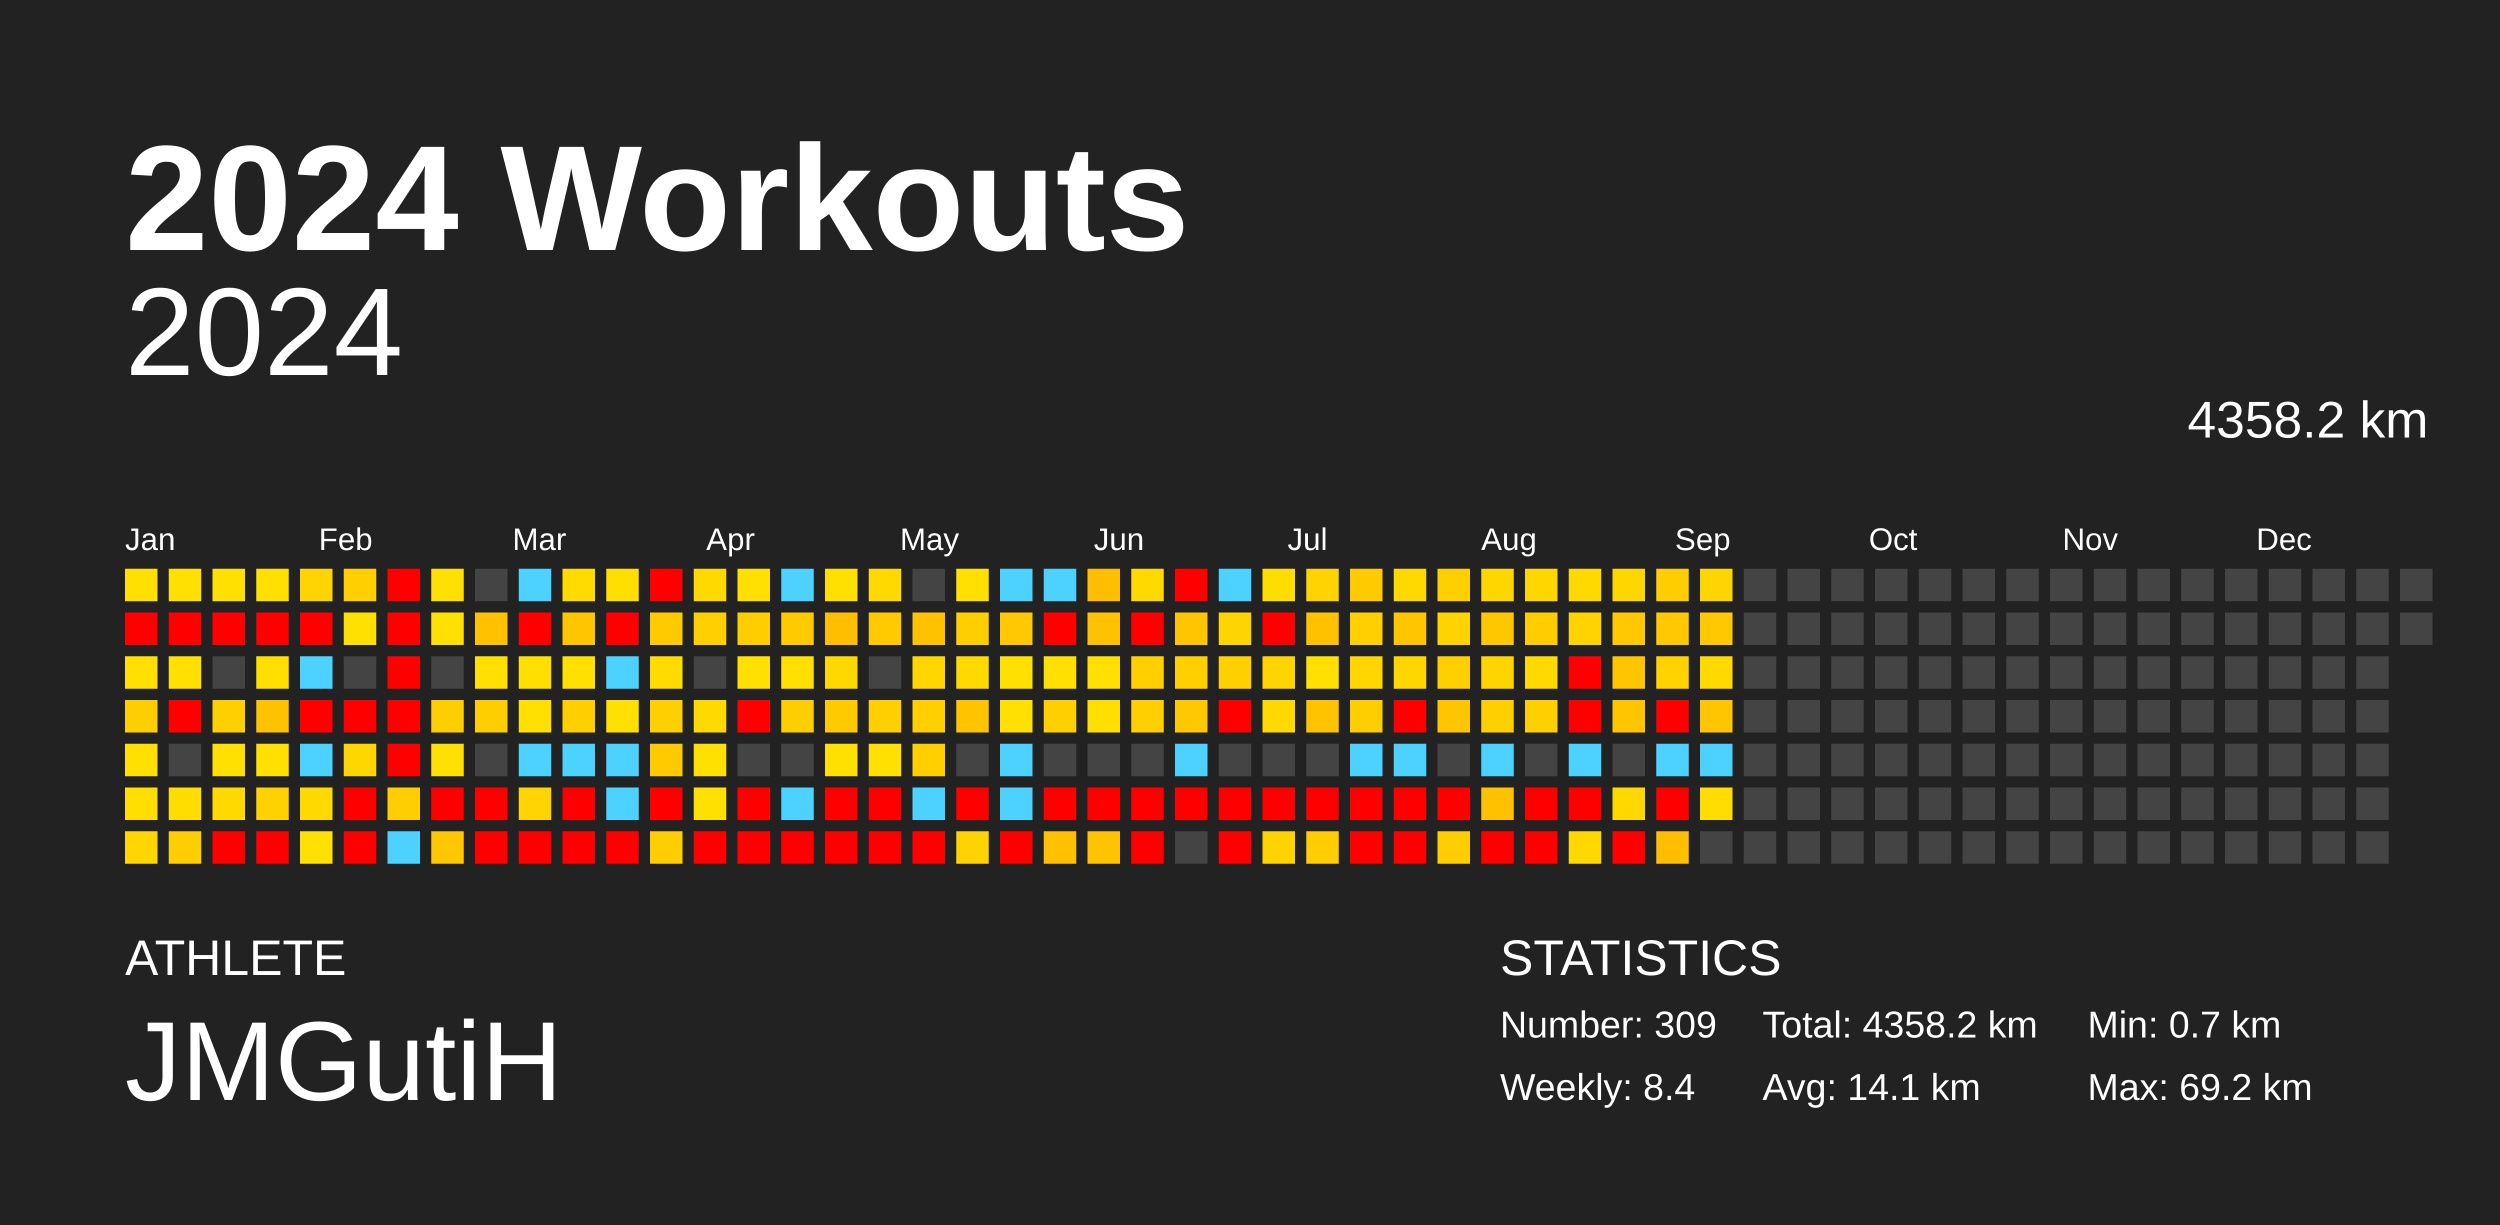
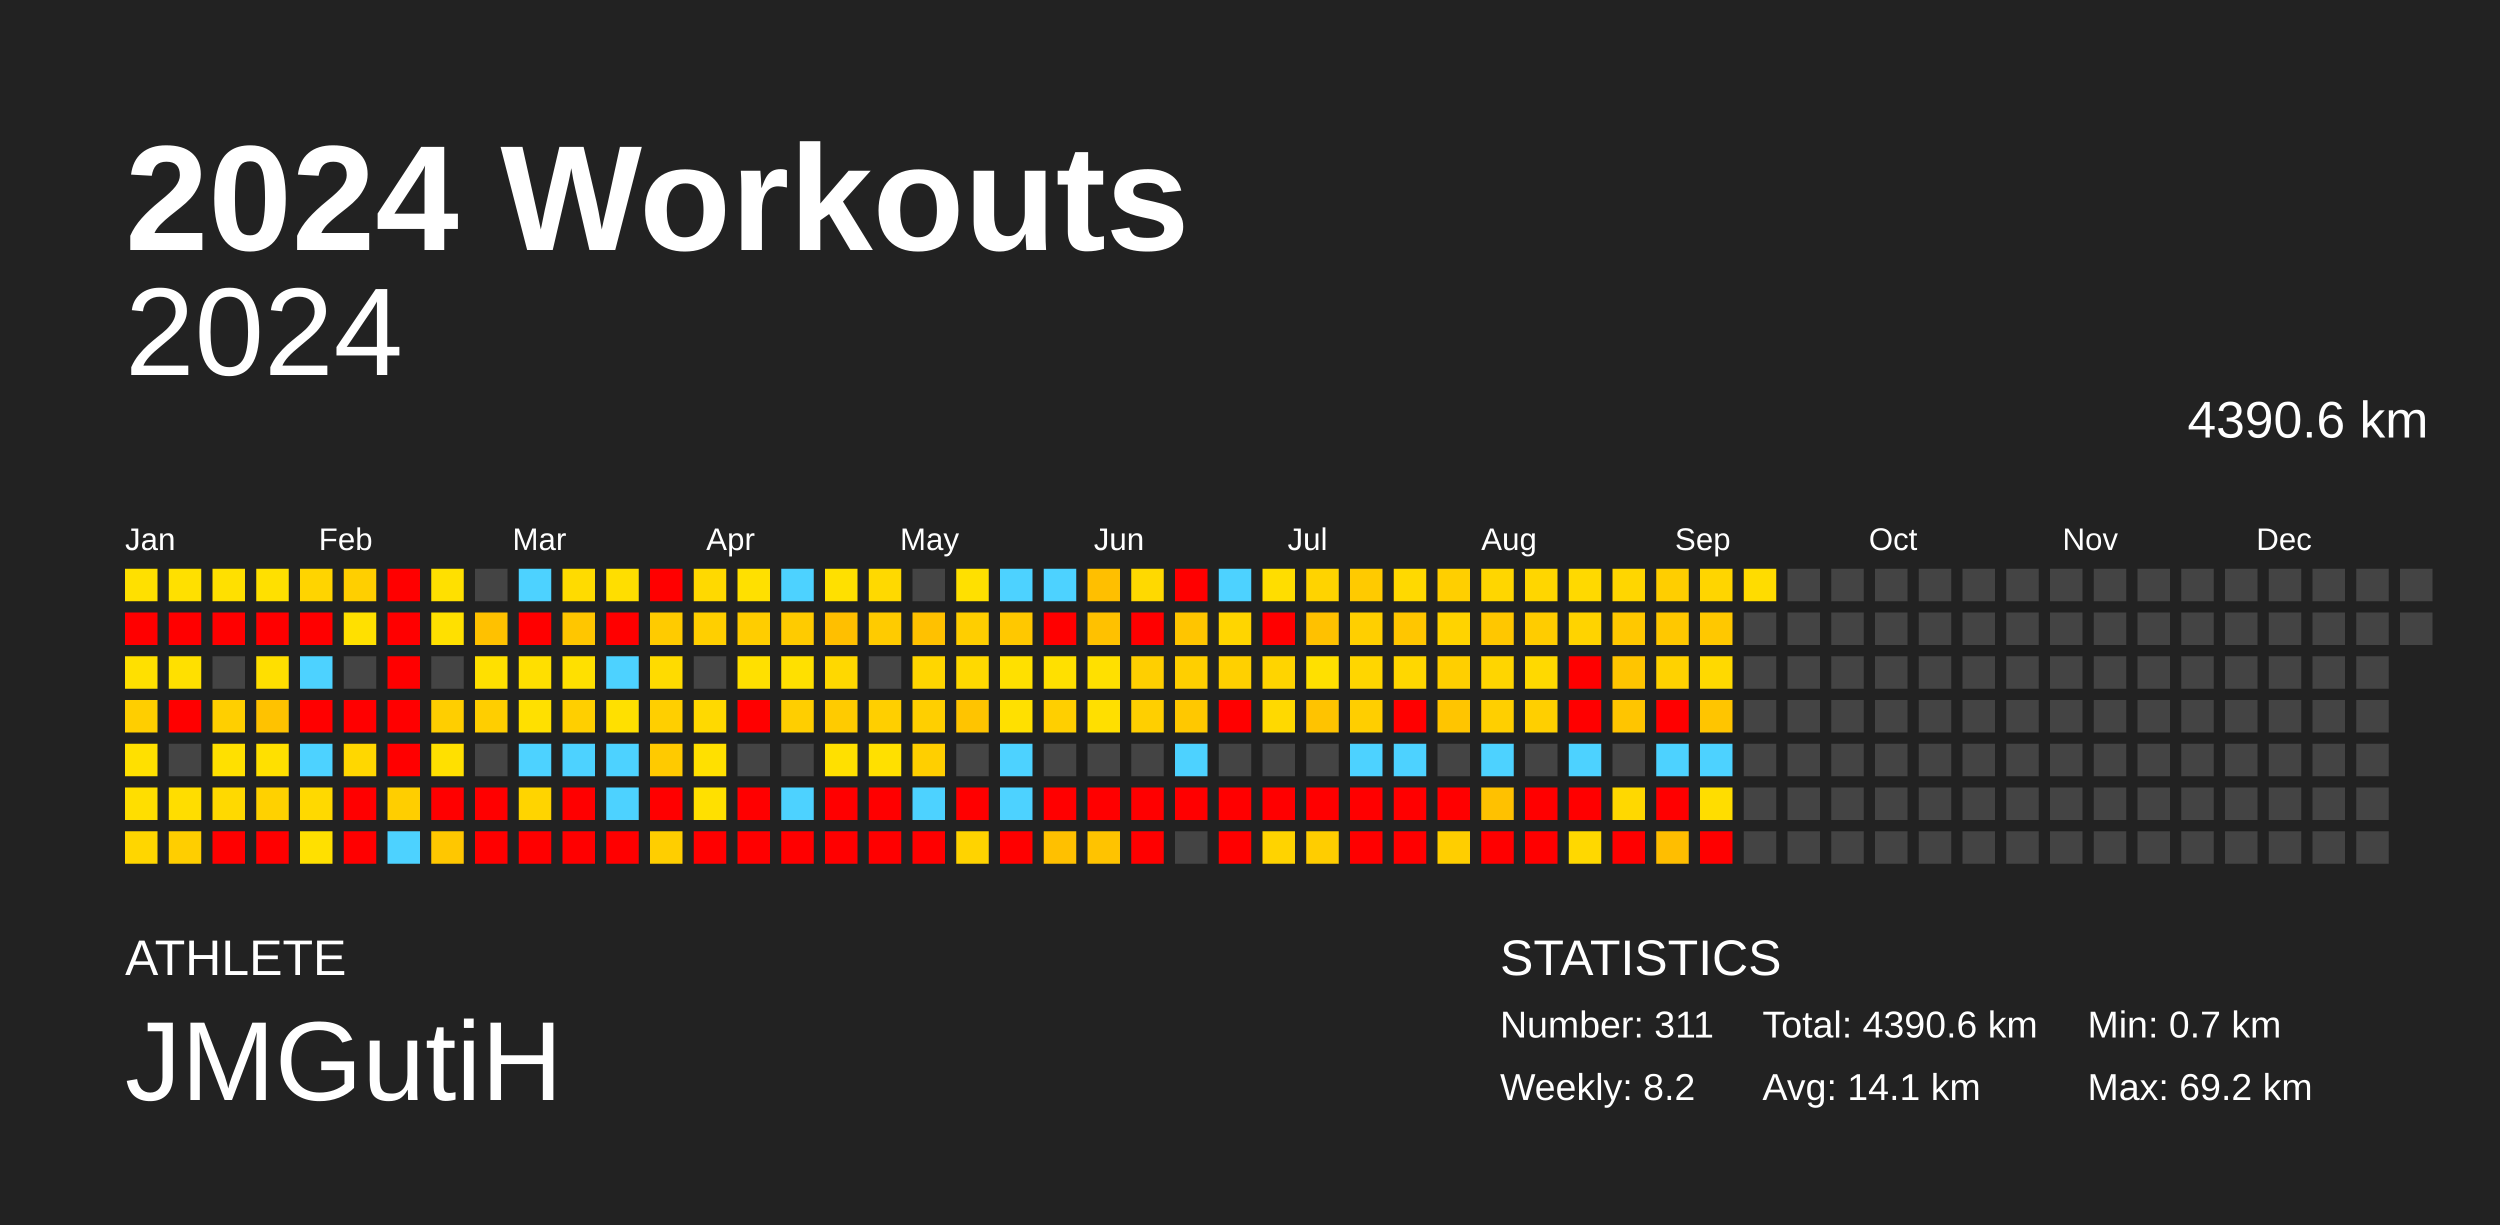
<svg xmlns="http://www.w3.org/2000/svg" baseProfile="full" height="98mm" version="1.1" viewBox="0,0,200,98" width="200mm">
  <defs />
  <rect fill="#222222" height="98" width="200" x="0" y="0" />
  <text fill="#FFFFFF" style="font-size:12px; font-family:Arial; font-weight:bold;" x="10" y="20">2024 Workouts</text>
  <text fill="#FFFFFF" style="font-size:4px; font-family:Arial" x="10" y="78">ATHLETE</text>
  <text fill="#FFFFFF" style="font-size:9px; font-family:Arial" x="10" y="88">JMGutiH</text>
  <text fill="#FFFFFF" style="font-size:4px; font-family:Arial" x="120" y="78">STATISTICS</text>
-   <text fill="#FFFFFF" style="font-size:3px; font-family:Arial" x="120" y="83">Number: 309</text>
-   <text fill="#FFFFFF" style="font-size:3px; font-family:Arial" x="120" y="88">Weekly: 8.4</text>
-   <text fill="#FFFFFF" style="font-size:3px; font-family:Arial" x="141" y="83">Total: 4358.2 km</text>
+   <text fill="#FFFFFF" style="font-size:3px; font-family:Arial" x="120" y="83">Number: 311</text>
+   <text fill="#FFFFFF" style="font-size:3px; font-family:Arial" x="120" y="88">Weekly: 8.2</text>
+   <text fill="#FFFFFF" style="font-size:3px; font-family:Arial" x="141" y="83">Total: 4390.6 km</text>
  <text fill="#FFFFFF" style="font-size:3px; font-family:Arial" x="141" y="88">Avg: 14.1 km</text>
  <text fill="#FFFFFF" style="font-size:3px; font-family:Arial" x="167" y="83">Min: 0.7 km</text>
  <text fill="#FFFFFF" style="font-size:3px; font-family:Arial" x="167" y="88">Max: 69.2 km</text>
  <text alignment-baseline="hanging" fill="#FFFFFF" style="font-size:10.0px; font-family:Arial;" x="10" y="30">2024</text>
-   <text alignment-baseline="hanging" fill="#FFFFFF" style="font-size:4.125px; font-family:Arial;" x="175" y="35">4358.2 km</text>
+   <text alignment-baseline="hanging" fill="#FFFFFF" style="font-size:4.125px; font-family:Arial;" x="175" y="35">4390.6 km</text>
  <text fill="#FFFFFF" style="font-size:2.5px; font-family:Arial" x="10.0" y="44">Jan</text>
  <text fill="#FFFFFF" style="font-size:2.5px; font-family:Arial" x="25.5" y="44">Feb</text>
  <text fill="#FFFFFF" style="font-size:2.5px; font-family:Arial" x="41.0" y="44">Mar</text>
  <text fill="#FFFFFF" style="font-size:2.5px; font-family:Arial" x="56.5" y="44">Apr</text>
  <text fill="#FFFFFF" style="font-size:2.5px; font-family:Arial" x="72.0" y="44">May</text>
  <text fill="#FFFFFF" style="font-size:2.5px; font-family:Arial" x="87.5" y="44">Jun</text>
  <text fill="#FFFFFF" style="font-size:2.5px; font-family:Arial" x="103.0" y="44">Jul</text>
  <text fill="#FFFFFF" style="font-size:2.5px; font-family:Arial" x="118.5" y="44">Aug</text>
  <text fill="#FFFFFF" style="font-size:2.5px; font-family:Arial" x="134.0" y="44">Sep</text>
  <text fill="#FFFFFF" style="font-size:2.5px; font-family:Arial" x="149.5" y="44">Oct</text>
  <text fill="#FFFFFF" style="font-size:2.5px; font-family:Arial" x="165.0" y="44">Nov</text>
  <text fill="#FFFFFF" style="font-size:2.5px; font-family:Arial" x="180.5" y="44">Dec</text>
  <rect fill="#ffe000" height="2.6" width="2.6" x="10.0" y="45.5" />
  <rect fill="red" height="2.6" width="2.6" x="10.0" y="49.0" />
  <rect fill="#ffe000" height="2.6" width="2.6" x="10.0" y="52.5" />
  <rect fill="#ffce00" height="2.6" width="2.6" x="10.0" y="56.0" />
  <rect fill="#ffe000" height="2.6" width="2.6" x="10.0" y="59.5" />
  <rect fill="#ffde00" height="2.6" width="2.6" x="10.0" y="63.0" />
  <rect fill="#ffd600" height="2.6" width="2.6" x="10.0" y="66.5" />
  <rect fill="#ffe000" height="2.6" width="2.6" x="13.5" y="45.5" />
  <rect fill="red" height="2.6" width="2.6" x="13.5" y="49.0" />
  <rect fill="#ffe000" height="2.6" width="2.6" x="13.5" y="52.5" />
  <rect fill="red" height="2.6" width="2.6" x="13.5" y="56.0" />
  <rect fill="#444444" height="2.6" width="2.6" x="13.5" y="59.5" />
  <rect fill="#ffdd00" height="2.6" width="2.6" x="13.5" y="63.0" />
  <rect fill="#ffce00" height="2.6" width="2.6" x="13.5" y="66.5" />
  <rect fill="#ffe000" height="2.6" width="2.6" x="17.0" y="45.5" />
  <rect fill="red" height="2.6" width="2.6" x="17.0" y="49.0" />
  <rect fill="#444444" height="2.6" width="2.6" x="17.0" y="52.5" />
  <rect fill="#ffcf00" height="2.6" width="2.6" x="17.0" y="56.0" />
  <rect fill="#ffe000" height="2.6" width="2.6" x="17.0" y="59.5" />
  <rect fill="#ffd900" height="2.6" width="2.6" x="17.0" y="63.0" />
  <rect fill="red" height="2.6" width="2.6" x="17.0" y="66.5" />
  <rect fill="#ffe000" height="2.6" width="2.6" x="20.5" y="45.5" />
  <rect fill="red" height="2.6" width="2.6" x="20.5" y="49.0" />
  <rect fill="#ffdf00" height="2.6" width="2.6" x="20.5" y="52.5" />
  <rect fill="#ffc200" height="2.6" width="2.6" x="20.5" y="56.0" />
  <rect fill="#ffe000" height="2.6" width="2.6" x="20.5" y="59.5" />
  <rect fill="#ffd100" height="2.6" width="2.6" x="20.5" y="63.0" />
  <rect fill="red" height="2.6" width="2.6" x="20.5" y="66.5" />
  <rect fill="#ffd400" height="2.6" width="2.6" x="24.0" y="45.5" />
  <rect fill="red" height="2.6" width="2.6" x="24.0" y="49.0" />
  <rect fill="#4dd2ff" height="2.6" width="2.6" x="24.0" y="52.5" />
  <rect fill="red" height="2.6" width="2.6" x="24.0" y="56.0" />
  <rect fill="#4dd2ff" height="2.6" width="2.6" x="24.0" y="59.5" />
  <rect fill="#ffd900" height="2.6" width="2.6" x="24.0" y="63.0" />
  <rect fill="#ffe000" height="2.6" width="2.6" x="24.0" y="66.5" />
  <rect fill="#ffcf00" height="2.6" width="2.6" x="27.5" y="45.5" />
  <rect fill="#ffe000" height="2.6" width="2.6" x="27.5" y="49.0" />
  <rect fill="#444444" height="2.6" width="2.6" x="27.5" y="52.5" />
  <rect fill="red" height="2.6" width="2.6" x="27.5" y="56.0" />
  <rect fill="#ffd700" height="2.6" width="2.6" x="27.5" y="59.5" />
  <rect fill="red" height="2.6" width="2.6" x="27.5" y="63.0" />
  <rect fill="red" height="2.6" width="2.6" x="27.5" y="66.5" />
  <rect fill="red" height="2.6" width="2.6" x="31.0" y="45.5" />
  <rect fill="red" height="2.6" width="2.6" x="31.0" y="49.0" />
  <rect fill="red" height="2.6" width="2.6" x="31.0" y="52.5" />
  <rect fill="red" height="2.6" width="2.6" x="31.0" y="56.0" />
  <rect fill="red" height="2.6" width="2.6" x="31.0" y="59.5" />
  <rect fill="#ffce00" height="2.6" width="2.6" x="31.0" y="63.0" />
  <rect fill="#4dd2ff" height="2.6" width="2.6" x="31.0" y="66.5" />
  <rect fill="#ffe000" height="2.6" width="2.6" x="34.5" y="45.5" />
  <rect fill="#ffe000" height="2.6" width="2.6" x="34.5" y="49.0" />
  <rect fill="#444444" height="2.6" width="2.6" x="34.5" y="52.5" />
  <rect fill="#ffce00" height="2.6" width="2.6" x="34.5" y="56.0" />
  <rect fill="#ffe000" height="2.6" width="2.6" x="34.5" y="59.5" />
  <rect fill="red" height="2.6" width="2.6" x="34.5" y="63.0" />
  <rect fill="#ffc700" height="2.6" width="2.6" x="34.5" y="66.5" />
  <rect fill="#444444" height="2.6" width="2.6" x="38.0" y="45.5" />
  <rect fill="#ffc100" height="2.6" width="2.6" x="38.0" y="49.0" />
  <rect fill="#ffe000" height="2.6" width="2.6" x="38.0" y="52.5" />
  <rect fill="#ffce00" height="2.6" width="2.6" x="38.0" y="56.0" />
  <rect fill="#444444" height="2.6" width="2.6" x="38.0" y="59.5" />
  <rect fill="red" height="2.6" width="2.6" x="38.0" y="63.0" />
  <rect fill="red" height="2.6" width="2.6" x="38.0" y="66.5" />
  <rect fill="#4dd2ff" height="2.6" width="2.6" x="41.5" y="45.5" />
  <rect fill="red" height="2.6" width="2.6" x="41.5" y="49.0" />
  <rect fill="#ffdf00" height="2.6" width="2.6" x="41.5" y="52.5" />
  <rect fill="#ffe000" height="2.6" width="2.6" x="41.5" y="56.0" />
  <rect fill="#4dd2ff" height="2.6" width="2.6" x="41.5" y="59.5" />
  <rect fill="#ffd400" height="2.6" width="2.6" x="41.5" y="63.0" />
  <rect fill="red" height="2.6" width="2.6" x="41.5" y="66.5" />
  <rect fill="#ffdb00" height="2.6" width="2.6" x="45.0" y="45.5" />
  <rect fill="#ffc600" height="2.6" width="2.6" x="45.0" y="49.0" />
  <rect fill="#ffe000" height="2.6" width="2.6" x="45.0" y="52.5" />
  <rect fill="#ffcf00" height="2.6" width="2.6" x="45.0" y="56.0" />
  <rect fill="#4dd2ff" height="2.6" width="2.6" x="45.0" y="59.5" />
  <rect fill="red" height="2.6" width="2.6" x="45.0" y="63.0" />
  <rect fill="red" height="2.6" width="2.6" x="45.0" y="66.5" />
  <rect fill="#ffde00" height="2.6" width="2.6" x="48.5" y="45.5" />
  <rect fill="red" height="2.6" width="2.6" x="48.5" y="49.0" />
  <rect fill="#4dd2ff" height="2.6" width="2.6" x="48.5" y="52.5" />
  <rect fill="#ffe000" height="2.6" width="2.6" x="48.5" y="56.0" />
  <rect fill="#4dd2ff" height="2.6" width="2.6" x="48.5" y="59.5" />
  <rect fill="#4dd2ff" height="2.6" width="2.6" x="48.5" y="63.0" />
  <rect fill="red" height="2.6" width="2.6" x="48.5" y="66.5" />
  <rect fill="red" height="2.6" width="2.6" x="52.0" y="45.5" />
  <rect fill="#ffcb00" height="2.6" width="2.6" x="52.0" y="49.0" />
  <rect fill="#ffdb00" height="2.6" width="2.6" x="52.0" y="52.5" />
  <rect fill="#ffcf00" height="2.6" width="2.6" x="52.0" y="56.0" />
  <rect fill="#ffca00" height="2.6" width="2.6" x="52.0" y="59.5" />
  <rect fill="red" height="2.6" width="2.6" x="52.0" y="63.0" />
  <rect fill="#ffce00" height="2.6" width="2.6" x="52.0" y="66.5" />
  <rect fill="#ffd900" height="2.6" width="2.6" x="55.5" y="45.5" />
  <rect fill="#ffcf00" height="2.6" width="2.6" x="55.5" y="49.0" />
  <rect fill="#444444" height="2.6" width="2.6" x="55.5" y="52.5" />
  <rect fill="#ffd900" height="2.6" width="2.6" x="55.5" y="56.0" />
  <rect fill="#ffe000" height="2.6" width="2.6" x="55.5" y="59.5" />
  <rect fill="#ffe000" height="2.6" width="2.6" x="55.5" y="63.0" />
  <rect fill="red" height="2.6" width="2.6" x="55.5" y="66.5" />
  <rect fill="#ffe000" height="2.6" width="2.6" x="59.0" y="45.5" />
  <rect fill="#ffcd00" height="2.6" width="2.6" x="59.0" y="49.0" />
  <rect fill="#ffe000" height="2.6" width="2.6" x="59.0" y="52.5" />
  <rect fill="red" height="2.6" width="2.6" x="59.0" y="56.0" />
  <rect fill="#444444" height="2.6" width="2.6" x="59.0" y="59.5" />
  <rect fill="red" height="2.6" width="2.6" x="59.0" y="63.0" />
  <rect fill="red" height="2.6" width="2.6" x="59.0" y="66.5" />
  <rect fill="#4dd2ff" height="2.6" width="2.6" x="62.5" y="45.5" />
  <rect fill="#ffcb00" height="2.6" width="2.6" x="62.5" y="49.0" />
  <rect fill="#ffe000" height="2.6" width="2.6" x="62.5" y="52.5" />
  <rect fill="#ffce00" height="2.6" width="2.6" x="62.5" y="56.0" />
  <rect fill="#444444" height="2.6" width="2.6" x="62.5" y="59.5" />
  <rect fill="#4dd2ff" height="2.6" width="2.6" x="62.5" y="63.0" />
  <rect fill="red" height="2.6" width="2.6" x="62.5" y="66.5" />
  <rect fill="#ffe000" height="2.6" width="2.6" x="66.0" y="45.5" />
  <rect fill="#ffbf00" height="2.6" width="2.6" x="66.0" y="49.0" />
  <rect fill="#ffd800" height="2.6" width="2.6" x="66.0" y="52.5" />
  <rect fill="#ffcb00" height="2.6" width="2.6" x="66.0" y="56.0" />
  <rect fill="#ffe000" height="2.6" width="2.6" x="66.0" y="59.5" />
  <rect fill="red" height="2.6" width="2.6" x="66.0" y="63.0" />
  <rect fill="red" height="2.6" width="2.6" x="66.0" y="66.5" />
  <rect fill="#ffd900" height="2.6" width="2.6" x="69.5" y="45.5" />
  <rect fill="#ffcb00" height="2.6" width="2.6" x="69.5" y="49.0" />
  <rect fill="#444444" height="2.6" width="2.6" x="69.5" y="52.5" />
  <rect fill="#ffcf00" height="2.6" width="2.6" x="69.5" y="56.0" />
  <rect fill="#ffe000" height="2.6" width="2.6" x="69.5" y="59.5" />
  <rect fill="red" height="2.6" width="2.6" x="69.5" y="63.0" />
  <rect fill="red" height="2.6" width="2.6" x="69.5" y="66.5" />
  <rect fill="#444444" height="2.6" width="2.6" x="73.0" y="45.5" />
  <rect fill="#ffc100" height="2.6" width="2.6" x="73.0" y="49.0" />
  <rect fill="#ffd600" height="2.6" width="2.6" x="73.0" y="52.5" />
  <rect fill="#ffcf00" height="2.6" width="2.6" x="73.0" y="56.0" />
  <rect fill="#ffcf00" height="2.6" width="2.6" x="73.0" y="59.5" />
  <rect fill="#4dd2ff" height="2.6" width="2.6" x="73.0" y="63.0" />
  <rect fill="red" height="2.6" width="2.6" x="73.0" y="66.5" />
  <rect fill="#ffe000" height="2.6" width="2.6" x="76.5" y="45.5" />
  <rect fill="#ffce00" height="2.6" width="2.6" x="76.5" y="49.0" />
  <rect fill="#ffd900" height="2.6" width="2.6" x="76.5" y="52.5" />
  <rect fill="#ffc400" height="2.6" width="2.6" x="76.5" y="56.0" />
  <rect fill="#444444" height="2.6" width="2.6" x="76.5" y="59.5" />
  <rect fill="red" height="2.6" width="2.6" x="76.5" y="63.0" />
  <rect fill="#ffd300" height="2.6" width="2.6" x="76.5" y="66.5" />
  <rect fill="#4dd2ff" height="2.6" width="2.6" x="80.0" y="45.5" />
  <rect fill="#ffc800" height="2.6" width="2.6" x="80.0" y="49.0" />
  <rect fill="#ffe000" height="2.6" width="2.6" x="80.0" y="52.5" />
  <rect fill="#ffe000" height="2.6" width="2.6" x="80.0" y="56.0" />
  <rect fill="#4dd2ff" height="2.6" width="2.6" x="80.0" y="59.5" />
  <rect fill="#4dd2ff" height="2.6" width="2.6" x="80.0" y="63.0" />
  <rect fill="red" height="2.6" width="2.6" x="80.0" y="66.5" />
  <rect fill="#4dd2ff" height="2.6" width="2.6" x="83.5" y="45.5" />
  <rect fill="red" height="2.6" width="2.6" x="83.5" y="49.0" />
  <rect fill="#ffe000" height="2.6" width="2.6" x="83.5" y="52.5" />
  <rect fill="#ffcf00" height="2.6" width="2.6" x="83.5" y="56.0" />
  <rect fill="#444444" height="2.6" width="2.6" x="83.5" y="59.5" />
  <rect fill="red" height="2.6" width="2.6" x="83.5" y="63.0" />
  <rect fill="#ffc000" height="2.6" width="2.6" x="83.5" y="66.5" />
  <rect fill="#ffbf00" height="2.6" width="2.6" x="87.0" y="45.5" />
  <rect fill="#ffc100" height="2.6" width="2.6" x="87.0" y="49.0" />
  <rect fill="#ffe000" height="2.6" width="2.6" x="87.0" y="52.5" />
  <rect fill="#ffdf00" height="2.6" width="2.6" x="87.0" y="56.0" />
  <rect fill="#444444" height="2.6" width="2.6" x="87.0" y="59.5" />
  <rect fill="red" height="2.6" width="2.6" x="87.0" y="63.0" />
  <rect fill="#ffc300" height="2.6" width="2.6" x="87.0" y="66.5" />
  <rect fill="#ffd900" height="2.6" width="2.6" x="90.5" y="45.5" />
  <rect fill="red" height="2.6" width="2.6" x="90.5" y="49.0" />
  <rect fill="#ffcf00" height="2.6" width="2.6" x="90.5" y="52.5" />
  <rect fill="#ffcf00" height="2.6" width="2.6" x="90.5" y="56.0" />
  <rect fill="#444444" height="2.6" width="2.6" x="90.5" y="59.5" />
  <rect fill="red" height="2.6" width="2.6" x="90.5" y="63.0" />
  <rect fill="red" height="2.6" width="2.6" x="90.5" y="66.5" />
  <rect fill="red" height="2.6" width="2.6" x="94.0" y="45.5" />
  <rect fill="#ffc500" height="2.6" width="2.6" x="94.0" y="49.0" />
  <rect fill="#ffcf00" height="2.6" width="2.6" x="94.0" y="52.5" />
  <rect fill="#ffc800" height="2.6" width="2.6" x="94.0" y="56.0" />
  <rect fill="#4dd2ff" height="2.6" width="2.6" x="94.0" y="59.5" />
  <rect fill="red" height="2.6" width="2.6" x="94.0" y="63.0" />
  <rect fill="#444444" height="2.6" width="2.6" x="94.0" y="66.5" />
  <rect fill="#4dd2ff" height="2.6" width="2.6" x="97.5" y="45.5" />
  <rect fill="#ffd500" height="2.6" width="2.6" x="97.5" y="49.0" />
  <rect fill="#ffd000" height="2.6" width="2.6" x="97.5" y="52.5" />
  <rect fill="red" height="2.6" width="2.6" x="97.5" y="56.0" />
  <rect fill="#444444" height="2.6" width="2.6" x="97.5" y="59.5" />
  <rect fill="red" height="2.6" width="2.6" x="97.5" y="63.0" />
  <rect fill="red" height="2.6" width="2.6" x="97.5" y="66.5" />
  <rect fill="#ffdd00" height="2.6" width="2.6" x="101.0" y="45.5" />
  <rect fill="red" height="2.6" width="2.6" x="101.0" y="49.0" />
  <rect fill="#ffd400" height="2.6" width="2.6" x="101.0" y="52.5" />
  <rect fill="#ffd900" height="2.6" width="2.6" x="101.0" y="56.0" />
  <rect fill="#444444" height="2.6" width="2.6" x="101.0" y="59.5" />
  <rect fill="red" height="2.6" width="2.6" x="101.0" y="63.0" />
  <rect fill="#ffd300" height="2.6" width="2.6" x="101.0" y="66.5" />
  <rect fill="#ffd300" height="2.6" width="2.6" x="104.5" y="45.5" />
  <rect fill="#ffc100" height="2.6" width="2.6" x="104.5" y="49.0" />
  <rect fill="#ffe000" height="2.6" width="2.6" x="104.5" y="52.5" />
  <rect fill="#ffc300" height="2.6" width="2.6" x="104.5" y="56.0" />
  <rect fill="#444444" height="2.6" width="2.6" x="104.5" y="59.5" />
  <rect fill="red" height="2.6" width="2.6" x="104.5" y="63.0" />
  <rect fill="#ffcd00" height="2.6" width="2.6" x="104.5" y="66.5" />
  <rect fill="#ffca00" height="2.6" width="2.6" x="108.0" y="45.5" />
  <rect fill="#ffcf00" height="2.6" width="2.6" x="108.0" y="49.0" />
  <rect fill="#ffd600" height="2.6" width="2.6" x="108.0" y="52.5" />
  <rect fill="#ffce00" height="2.6" width="2.6" x="108.0" y="56.0" />
  <rect fill="#4dd2ff" height="2.6" width="2.6" x="108.0" y="59.5" />
  <rect fill="red" height="2.6" width="2.6" x="108.0" y="63.0" />
  <rect fill="red" height="2.6" width="2.6" x="108.0" y="66.5" />
  <rect fill="#ffd900" height="2.6" width="2.6" x="111.5" y="45.5" />
  <rect fill="#ffc600" height="2.6" width="2.6" x="111.5" y="49.0" />
  <rect fill="#ffd700" height="2.6" width="2.6" x="111.5" y="52.5" />
  <rect fill="red" height="2.6" width="2.6" x="111.5" y="56.0" />
  <rect fill="#4dd2ff" height="2.6" width="2.6" x="111.5" y="59.5" />
  <rect fill="red" height="2.6" width="2.6" x="111.5" y="63.0" />
  <rect fill="red" height="2.6" width="2.6" x="111.5" y="66.5" />
  <rect fill="#ffcf00" height="2.6" width="2.6" x="115.0" y="45.5" />
  <rect fill="#ffd300" height="2.6" width="2.6" x="115.0" y="49.0" />
  <rect fill="#ffcf00" height="2.6" width="2.6" x="115.0" y="52.5" />
  <rect fill="#ffc500" height="2.6" width="2.6" x="115.0" y="56.0" />
  <rect fill="#444444" height="2.6" width="2.6" x="115.0" y="59.5" />
  <rect fill="red" height="2.6" width="2.6" x="115.0" y="63.0" />
  <rect fill="#ffce00" height="2.6" width="2.6" x="115.0" y="66.5" />
  <rect fill="#ffd600" height="2.6" width="2.6" x="118.5" y="45.5" />
  <rect fill="#ffc700" height="2.6" width="2.6" x="118.5" y="49.0" />
  <rect fill="#ffd500" height="2.6" width="2.6" x="118.5" y="52.5" />
  <rect fill="#ffcf00" height="2.6" width="2.6" x="118.5" y="56.0" />
  <rect fill="#4dd2ff" height="2.6" width="2.6" x="118.5" y="59.5" />
  <rect fill="#ffc100" height="2.6" width="2.6" x="118.5" y="63.0" />
  <rect fill="red" height="2.6" width="2.6" x="118.5" y="66.5" />
  <rect fill="#ffd600" height="2.6" width="2.6" x="122.0" y="45.5" />
  <rect fill="#ffcc00" height="2.6" width="2.6" x="122.0" y="49.0" />
  <rect fill="#ffd900" height="2.6" width="2.6" x="122.0" y="52.5" />
  <rect fill="#ffcf00" height="2.6" width="2.6" x="122.0" y="56.0" />
  <rect fill="#444444" height="2.6" width="2.6" x="122.0" y="59.5" />
  <rect fill="red" height="2.6" width="2.6" x="122.0" y="63.0" />
  <rect fill="red" height="2.6" width="2.6" x="122.0" y="66.5" />
  <rect fill="#ffd900" height="2.6" width="2.6" x="125.5" y="45.5" />
  <rect fill="#ffd300" height="2.6" width="2.6" x="125.5" y="49.0" />
  <rect fill="red" height="2.6" width="2.6" x="125.5" y="52.5" />
  <rect fill="red" height="2.6" width="2.6" x="125.5" y="56.0" />
  <rect fill="#4dd2ff" height="2.6" width="2.6" x="125.5" y="59.5" />
  <rect fill="red" height="2.6" width="2.6" x="125.5" y="63.0" />
  <rect fill="#ffd800" height="2.6" width="2.6" x="125.5" y="66.5" />
  <rect fill="#ffd600" height="2.6" width="2.6" x="129.0" y="45.5" />
  <rect fill="#ffc800" height="2.6" width="2.6" x="129.0" y="49.0" />
  <rect fill="#ffc500" height="2.6" width="2.6" x="129.0" y="52.5" />
  <rect fill="#ffc500" height="2.6" width="2.6" x="129.0" y="56.0" />
  <rect fill="#444444" height="2.6" width="2.6" x="129.0" y="59.5" />
  <rect fill="#ffd800" height="2.6" width="2.6" x="129.0" y="63.0" />
  <rect fill="red" height="2.6" width="2.6" x="129.0" y="66.5" />
  <rect fill="#ffce00" height="2.6" width="2.6" x="132.5" y="45.5" />
  <rect fill="#ffc800" height="2.6" width="2.6" x="132.5" y="49.0" />
  <rect fill="#ffd200" height="2.6" width="2.6" x="132.5" y="52.5" />
  <rect fill="red" height="2.6" width="2.6" x="132.5" y="56.0" />
  <rect fill="#4dd2ff" height="2.6" width="2.6" x="132.5" y="59.5" />
  <rect fill="red" height="2.6" width="2.6" x="132.5" y="63.0" />
  <rect fill="#ffbe00" height="2.6" width="2.6" x="132.5" y="66.5" />
  <rect fill="#ffd500" height="2.6" width="2.6" x="136.0" y="45.5" />
  <rect fill="#ffc800" height="2.6" width="2.6" x="136.0" y="49.0" />
  <rect fill="#ffd900" height="2.6" width="2.6" x="136.0" y="52.5" />
  <rect fill="#ffc500" height="2.6" width="2.6" x="136.0" y="56.0" />
  <rect fill="#4dd2ff" height="2.6" width="2.6" x="136.0" y="59.5" />
  <rect fill="#ffdd00" height="2.6" width="2.6" x="136.0" y="63.0" />
-   <rect fill="#444444" height="2.6" width="2.6" x="136.0" y="66.5" />
-   <rect fill="#444444" height="2.6" width="2.6" x="139.5" y="45.5" />
+   <rect fill="red" height="2.6" width="2.6" x="136.0" y="66.5" />
+   <rect fill="#ffdc00" height="2.6" width="2.6" x="139.5" y="45.5" />
  <rect fill="#444444" height="2.6" width="2.6" x="139.5" y="49.0" />
  <rect fill="#444444" height="2.6" width="2.6" x="139.5" y="52.5" />
  <rect fill="#444444" height="2.6" width="2.6" x="139.5" y="56.0" />
  <rect fill="#444444" height="2.6" width="2.6" x="139.5" y="59.5" />
  <rect fill="#444444" height="2.6" width="2.6" x="139.5" y="63.0" />
  <rect fill="#444444" height="2.6" width="2.6" x="139.5" y="66.5" />
  <rect fill="#444444" height="2.6" width="2.6" x="143.0" y="45.5" />
  <rect fill="#444444" height="2.6" width="2.6" x="143.0" y="49.0" />
  <rect fill="#444444" height="2.6" width="2.6" x="143.0" y="52.5" />
  <rect fill="#444444" height="2.6" width="2.6" x="143.0" y="56.0" />
  <rect fill="#444444" height="2.6" width="2.6" x="143.0" y="59.5" />
  <rect fill="#444444" height="2.6" width="2.6" x="143.0" y="63.0" />
  <rect fill="#444444" height="2.6" width="2.6" x="143.0" y="66.5" />
  <rect fill="#444444" height="2.6" width="2.6" x="146.5" y="45.5" />
  <rect fill="#444444" height="2.6" width="2.6" x="146.5" y="49.0" />
  <rect fill="#444444" height="2.6" width="2.6" x="146.5" y="52.5" />
  <rect fill="#444444" height="2.6" width="2.6" x="146.5" y="56.0" />
  <rect fill="#444444" height="2.6" width="2.6" x="146.5" y="59.5" />
  <rect fill="#444444" height="2.6" width="2.6" x="146.5" y="63.0" />
  <rect fill="#444444" height="2.6" width="2.6" x="146.5" y="66.5" />
  <rect fill="#444444" height="2.6" width="2.6" x="150.0" y="45.5" />
  <rect fill="#444444" height="2.6" width="2.6" x="150.0" y="49.0" />
  <rect fill="#444444" height="2.6" width="2.6" x="150.0" y="52.5" />
  <rect fill="#444444" height="2.6" width="2.6" x="150.0" y="56.0" />
  <rect fill="#444444" height="2.6" width="2.6" x="150.0" y="59.5" />
  <rect fill="#444444" height="2.6" width="2.6" x="150.0" y="63.0" />
  <rect fill="#444444" height="2.6" width="2.6" x="150.0" y="66.5" />
  <rect fill="#444444" height="2.6" width="2.6" x="153.5" y="45.5" />
  <rect fill="#444444" height="2.6" width="2.6" x="153.5" y="49.0" />
  <rect fill="#444444" height="2.6" width="2.6" x="153.5" y="52.5" />
  <rect fill="#444444" height="2.6" width="2.6" x="153.5" y="56.0" />
  <rect fill="#444444" height="2.6" width="2.6" x="153.5" y="59.5" />
  <rect fill="#444444" height="2.6" width="2.6" x="153.5" y="63.0" />
  <rect fill="#444444" height="2.6" width="2.6" x="153.5" y="66.5" />
  <rect fill="#444444" height="2.6" width="2.6" x="157.0" y="45.5" />
  <rect fill="#444444" height="2.6" width="2.6" x="157.0" y="49.0" />
  <rect fill="#444444" height="2.6" width="2.6" x="157.0" y="52.5" />
  <rect fill="#444444" height="2.6" width="2.6" x="157.0" y="56.0" />
  <rect fill="#444444" height="2.6" width="2.6" x="157.0" y="59.5" />
  <rect fill="#444444" height="2.6" width="2.6" x="157.0" y="63.0" />
  <rect fill="#444444" height="2.6" width="2.6" x="157.0" y="66.5" />
  <rect fill="#444444" height="2.6" width="2.6" x="160.5" y="45.5" />
  <rect fill="#444444" height="2.6" width="2.6" x="160.5" y="49.0" />
  <rect fill="#444444" height="2.6" width="2.6" x="160.5" y="52.5" />
  <rect fill="#444444" height="2.6" width="2.6" x="160.5" y="56.0" />
  <rect fill="#444444" height="2.6" width="2.6" x="160.5" y="59.5" />
  <rect fill="#444444" height="2.6" width="2.6" x="160.5" y="63.0" />
  <rect fill="#444444" height="2.6" width="2.6" x="160.5" y="66.5" />
  <rect fill="#444444" height="2.6" width="2.6" x="164.0" y="45.5" />
  <rect fill="#444444" height="2.6" width="2.6" x="164.0" y="49.0" />
  <rect fill="#444444" height="2.6" width="2.6" x="164.0" y="52.5" />
  <rect fill="#444444" height="2.6" width="2.6" x="164.0" y="56.0" />
  <rect fill="#444444" height="2.6" width="2.6" x="164.0" y="59.5" />
  <rect fill="#444444" height="2.6" width="2.6" x="164.0" y="63.0" />
  <rect fill="#444444" height="2.6" width="2.6" x="164.0" y="66.5" />
  <rect fill="#444444" height="2.6" width="2.6" x="167.5" y="45.5" />
  <rect fill="#444444" height="2.6" width="2.6" x="167.5" y="49.0" />
  <rect fill="#444444" height="2.6" width="2.6" x="167.5" y="52.5" />
  <rect fill="#444444" height="2.6" width="2.6" x="167.5" y="56.0" />
  <rect fill="#444444" height="2.6" width="2.6" x="167.5" y="59.5" />
  <rect fill="#444444" height="2.6" width="2.6" x="167.5" y="63.0" />
  <rect fill="#444444" height="2.6" width="2.6" x="167.5" y="66.5" />
  <rect fill="#444444" height="2.6" width="2.6" x="171.0" y="45.5" />
  <rect fill="#444444" height="2.6" width="2.6" x="171.0" y="49.0" />
  <rect fill="#444444" height="2.6" width="2.6" x="171.0" y="52.5" />
  <rect fill="#444444" height="2.6" width="2.6" x="171.0" y="56.0" />
  <rect fill="#444444" height="2.6" width="2.6" x="171.0" y="59.5" />
  <rect fill="#444444" height="2.6" width="2.6" x="171.0" y="63.0" />
  <rect fill="#444444" height="2.6" width="2.6" x="171.0" y="66.5" />
  <rect fill="#444444" height="2.6" width="2.6" x="174.5" y="45.5" />
  <rect fill="#444444" height="2.6" width="2.6" x="174.5" y="49.0" />
  <rect fill="#444444" height="2.6" width="2.6" x="174.5" y="52.5" />
  <rect fill="#444444" height="2.6" width="2.6" x="174.5" y="56.0" />
  <rect fill="#444444" height="2.6" width="2.6" x="174.5" y="59.5" />
  <rect fill="#444444" height="2.6" width="2.6" x="174.5" y="63.0" />
  <rect fill="#444444" height="2.6" width="2.6" x="174.5" y="66.5" />
  <rect fill="#444444" height="2.6" width="2.6" x="178.0" y="45.5" />
  <rect fill="#444444" height="2.6" width="2.6" x="178.0" y="49.0" />
  <rect fill="#444444" height="2.6" width="2.6" x="178.0" y="52.5" />
  <rect fill="#444444" height="2.6" width="2.6" x="178.0" y="56.0" />
  <rect fill="#444444" height="2.6" width="2.6" x="178.0" y="59.5" />
  <rect fill="#444444" height="2.6" width="2.6" x="178.0" y="63.0" />
  <rect fill="#444444" height="2.6" width="2.6" x="178.0" y="66.5" />
  <rect fill="#444444" height="2.6" width="2.6" x="181.5" y="45.5" />
  <rect fill="#444444" height="2.6" width="2.6" x="181.5" y="49.0" />
  <rect fill="#444444" height="2.6" width="2.6" x="181.5" y="52.5" />
  <rect fill="#444444" height="2.6" width="2.6" x="181.5" y="56.0" />
  <rect fill="#444444" height="2.6" width="2.6" x="181.5" y="59.5" />
  <rect fill="#444444" height="2.6" width="2.6" x="181.5" y="63.0" />
  <rect fill="#444444" height="2.6" width="2.6" x="181.5" y="66.5" />
  <rect fill="#444444" height="2.6" width="2.6" x="185.0" y="45.5" />
  <rect fill="#444444" height="2.6" width="2.6" x="185.0" y="49.0" />
  <rect fill="#444444" height="2.6" width="2.6" x="185.0" y="52.5" />
  <rect fill="#444444" height="2.6" width="2.6" x="185.0" y="56.0" />
  <rect fill="#444444" height="2.6" width="2.6" x="185.0" y="59.5" />
  <rect fill="#444444" height="2.6" width="2.6" x="185.0" y="63.0" />
  <rect fill="#444444" height="2.6" width="2.6" x="185.0" y="66.5" />
  <rect fill="#444444" height="2.6" width="2.6" x="188.5" y="45.5" />
  <rect fill="#444444" height="2.6" width="2.6" x="188.5" y="49.0" />
  <rect fill="#444444" height="2.6" width="2.6" x="188.5" y="52.5" />
  <rect fill="#444444" height="2.6" width="2.6" x="188.5" y="56.0" />
  <rect fill="#444444" height="2.6" width="2.6" x="188.5" y="59.5" />
  <rect fill="#444444" height="2.6" width="2.6" x="188.5" y="63.0" />
  <rect fill="#444444" height="2.6" width="2.6" x="188.5" y="66.5" />
  <rect fill="#444444" height="2.6" width="2.6" x="192.0" y="45.5" />
  <rect fill="#444444" height="2.6" width="2.6" x="192.0" y="49.0" />
</svg>
